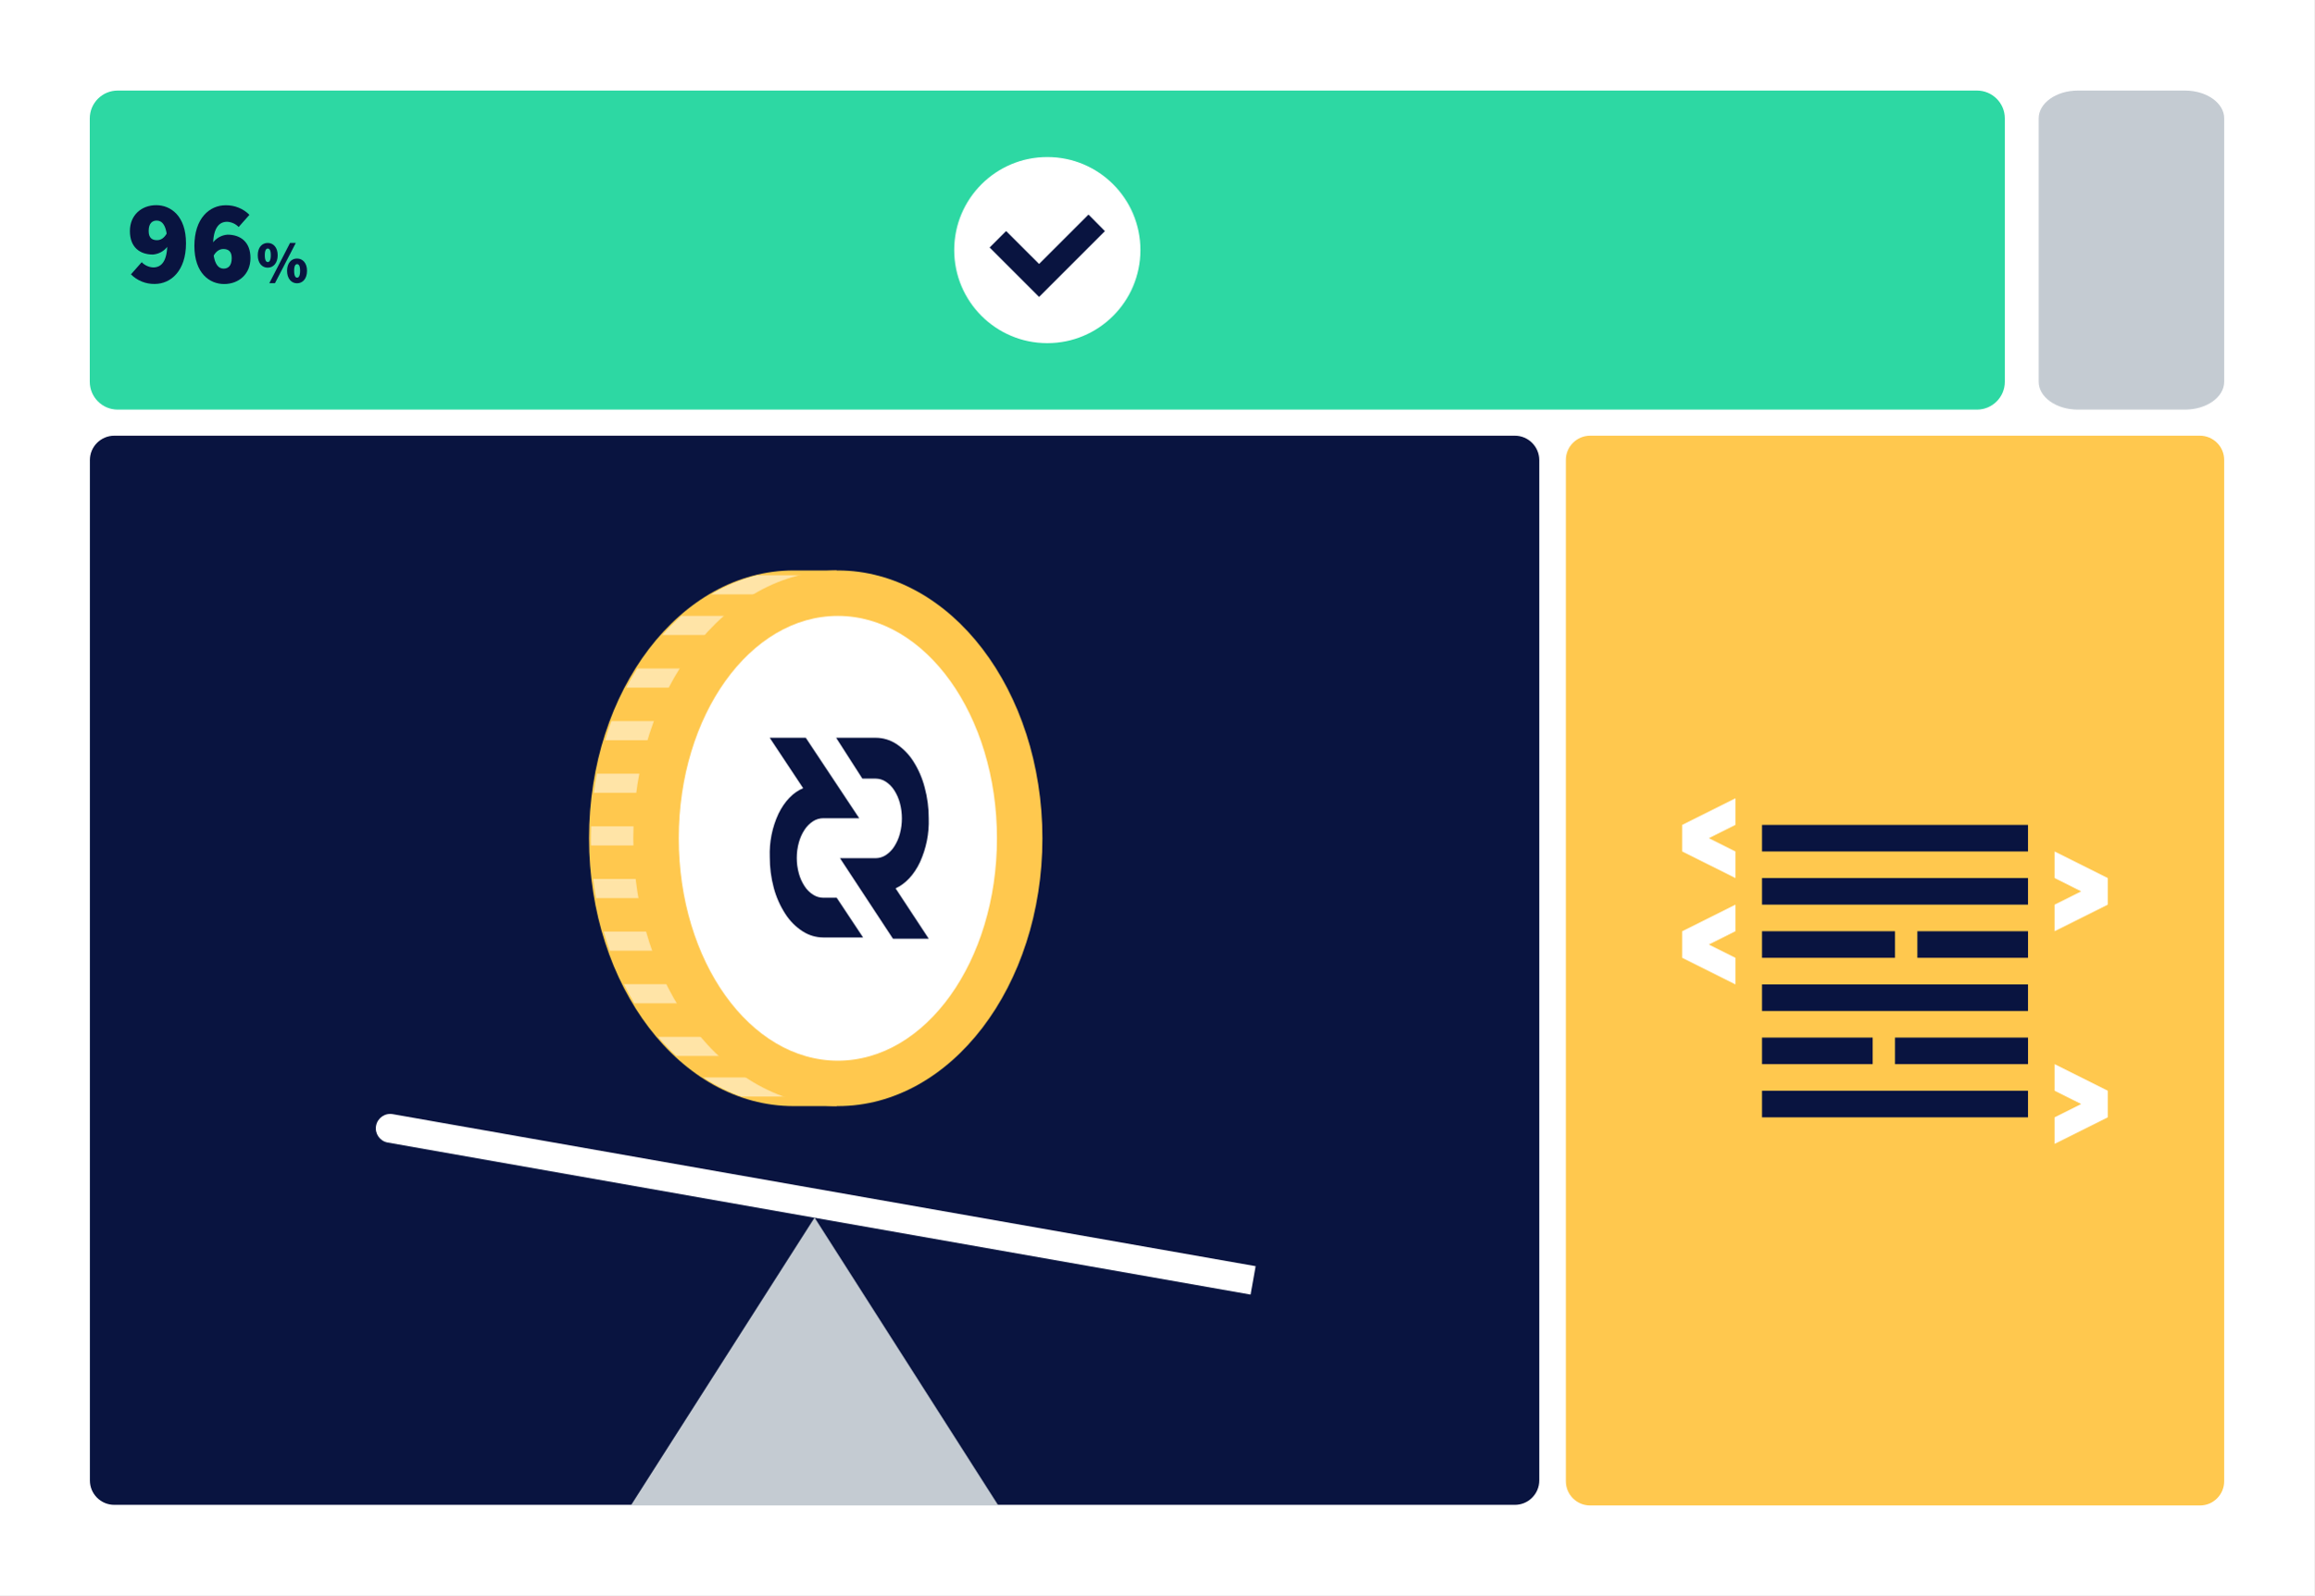
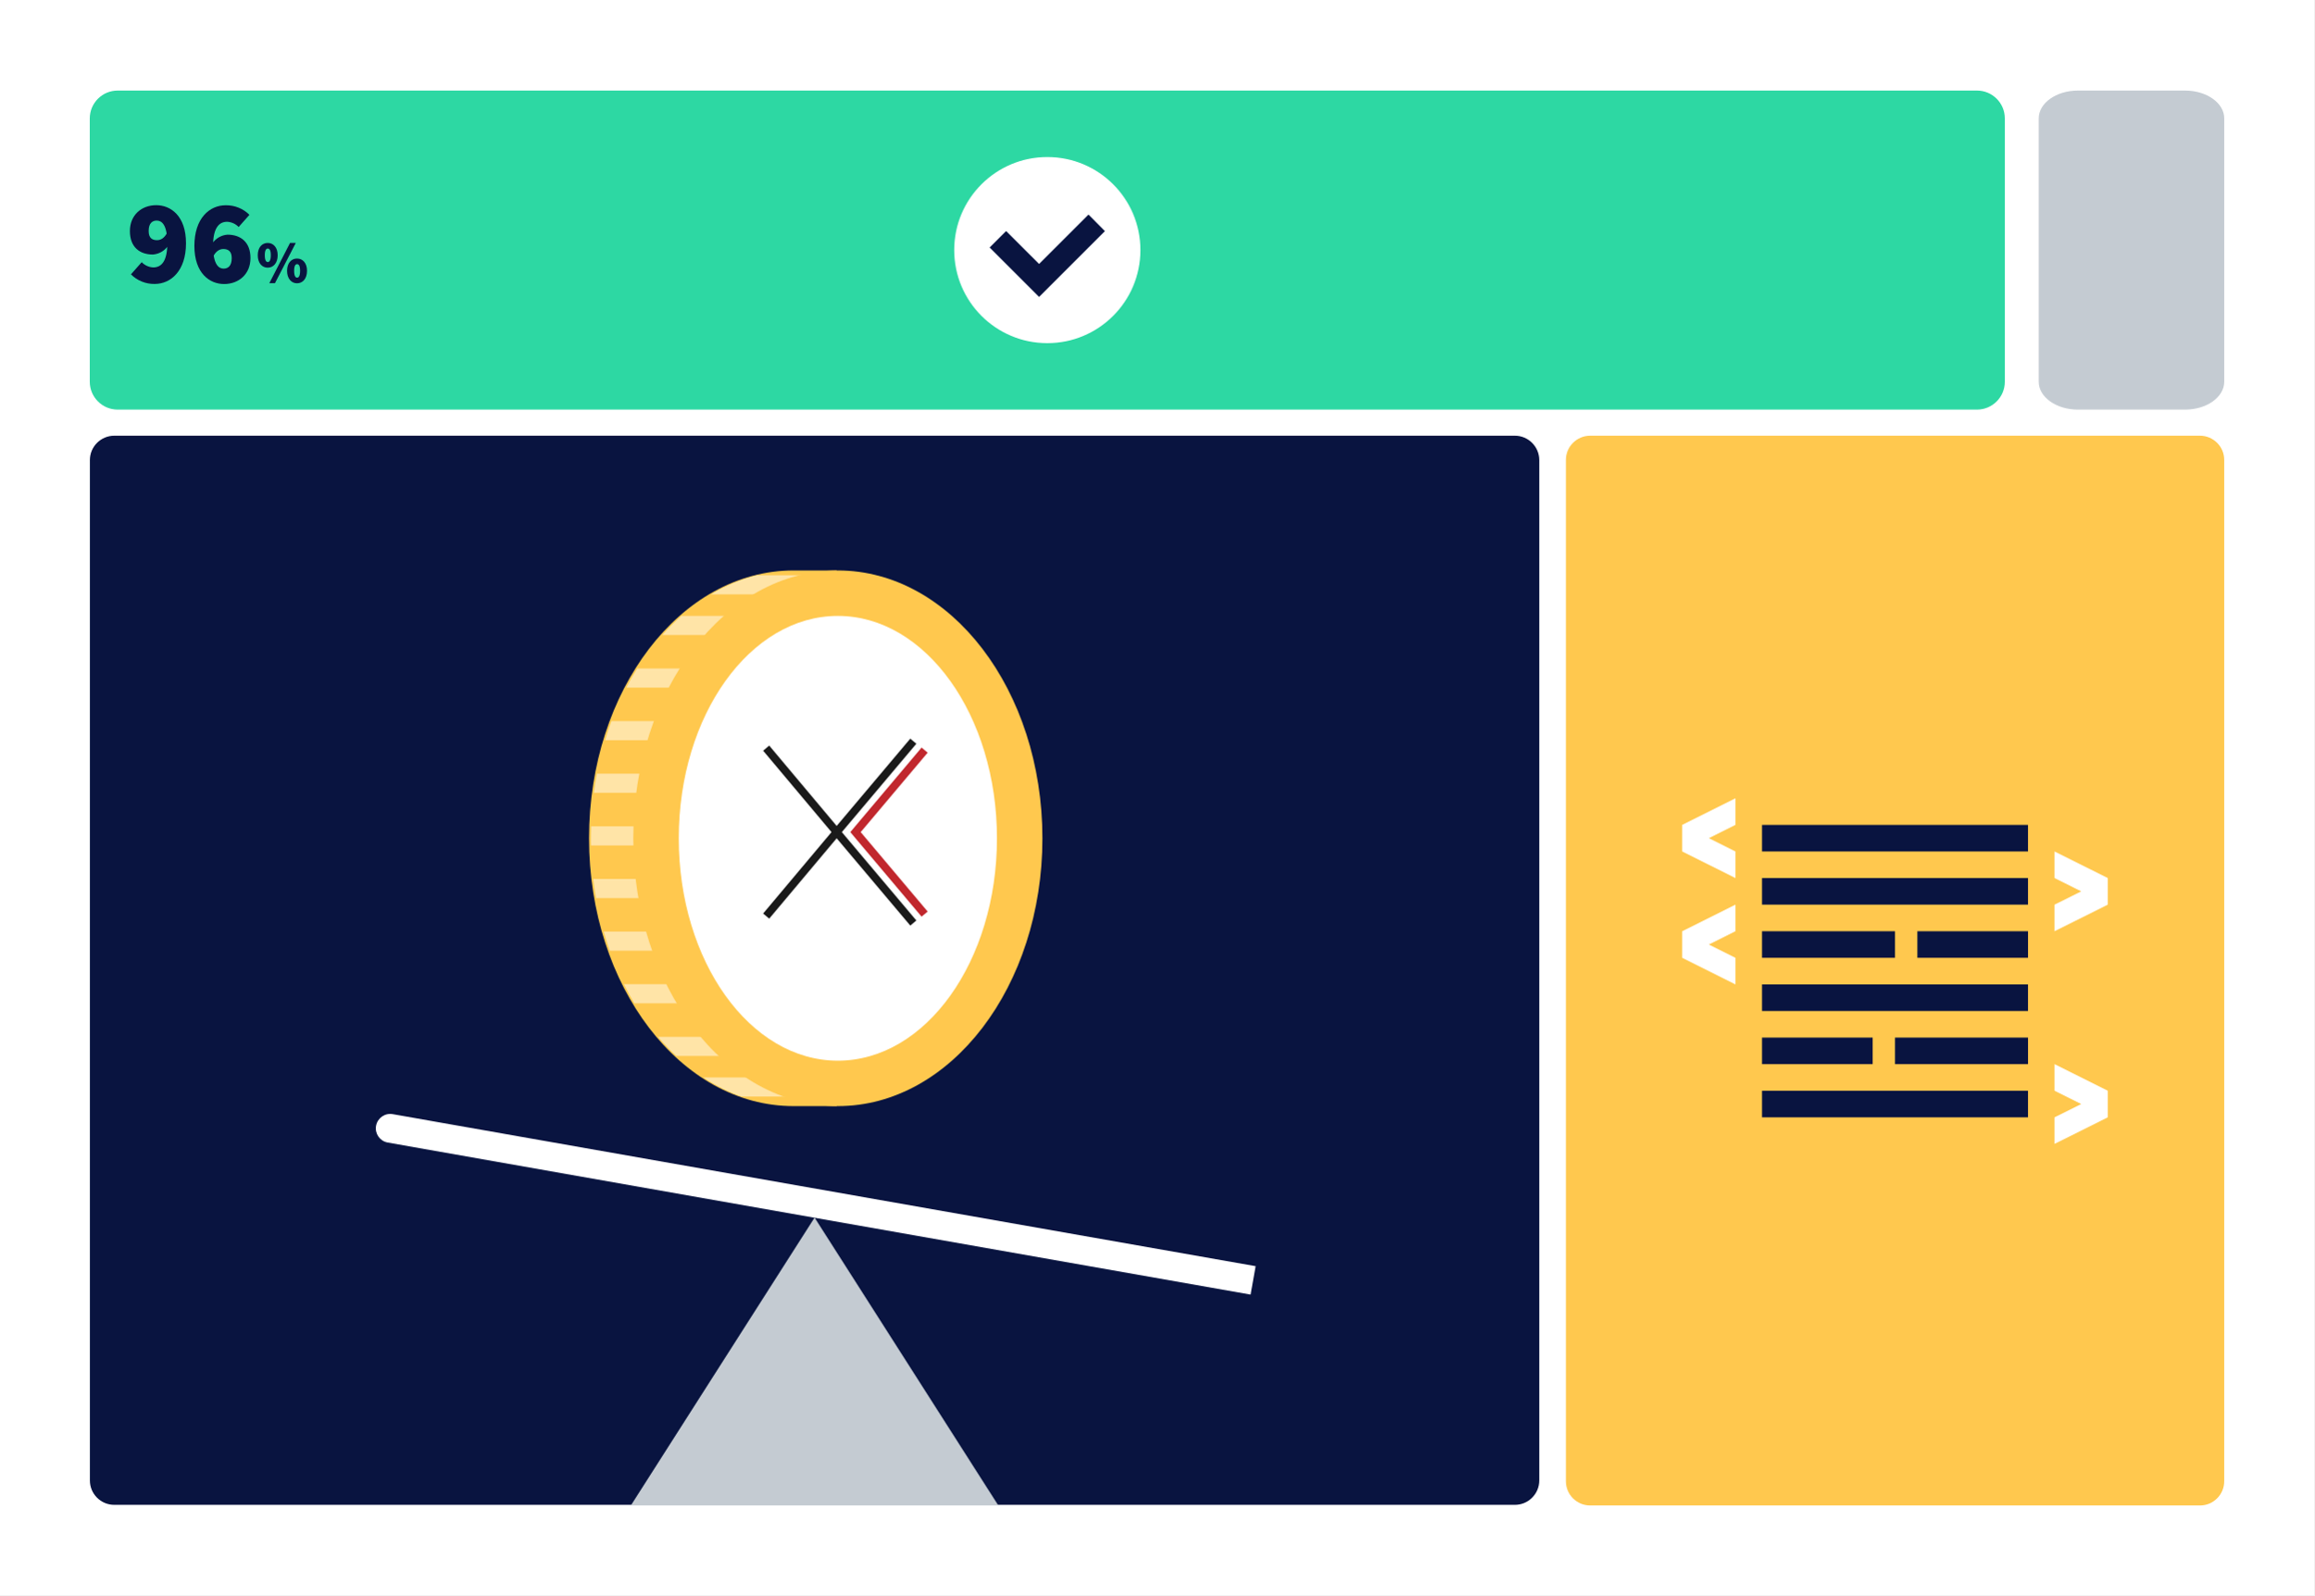
- <svg xmlns="http://www.w3.org/2000/svg" viewBox="0 0 1160 800">
+ <svg xmlns="http://www.w3.org/2000/svg" version="1.1" viewBox="0 0 1160 800">
  <defs>
    <style>.cls-1{fill:#fff;}.cls-2{fill:#091440;}.cls-3{fill:#ffc84e;}.cls-4{fill:#2dd8a3;}.cls-5{fill:#c4cbd2;}.cls-6{fill:none;}.cls-7{fill:#ffe4a7;}</style>
  </defs>
-   <g id="Layer_2" data-name="Layer 2">
-     <g id="s1_-_f6_-_ending" data-name="s1 - f6 - ending">
+   <g>
+     <g id="s1_-_f6_-_ending">
      <rect class="cls-1" width="1160" height="800" />
      <g id="bg">
-         <rect id="BG-2" data-name="BG" class="cls-2" x="45.06" y="218.51" width="726.55" height="536.18" rx="12.23" />
-         <rect class="cls-3" x="784.94" y="218.51" width="330" height="536.49" rx="12.17" transform="translate(1899.88 973.51) rotate(-180)" />
+         <rect class="cls-2" x="45.06" y="218.51" width="726.55" height="536.18" rx="12.23" />
+         <rect class="cls-3" transform="translate(1899.9 973.51) rotate(180)" x="784.94" y="218.51" width="330" height="536.49" rx="12.17" />
      </g>
      <rect class="cls-4" x="45" y="45.41" width="960" height="160" rx="14" />
-       <path class="cls-2" d="M65.63,137.59l5.4-6.11a8.69,8.69,0,0,0,5.76,2.63c4.08,0,7.08-3,7.08-12.11,0-9.48-2.94-11.4-5.28-11.4-2.16,0-4.08,1.26-4.08,5.28,0,3.66,2,4.56,4.2,4.56,1.8,0,3.66-1,5-3.6l.48,6.48a10.13,10.13,0,0,1-7.56,4.32c-6.48,0-11.52-3.6-11.52-11.76s6-13,13.2-13S93.23,108.2,93.23,122s-7.56,20.39-15.72,20.39A16.51,16.51,0,0,1,65.63,137.59Z" />
-       <path class="cls-2" d="M97.43,123.32c0-13.8,7.56-20.4,15.72-20.4a16.51,16.51,0,0,1,11.88,4.8l-5.4,6.12a8.65,8.65,0,0,0-5.76-2.64c-4,0-7.08,3-7.08,12.12,0,9.47,2.94,11.39,5.28,11.39,2.16,0,4.08-1.26,4.08-5.28,0-3.65-2-4.55-4.2-4.55-1.8,0-3.66,1-5,3.6l-.48-6.48a10.13,10.13,0,0,1,7.56-4.32c6.48,0,11.52,3.6,11.52,11.75s-6,13-13.2,13S97.43,137.11,97.43,123.32Z" />
-       <path class="cls-2" d="M129.19,128c0-3.9,2.16-6.18,5-6.18s5,2.28,5,6.18-2.16,6.23-5,6.23S129.19,131.89,129.19,128Zm6.54,0c0-2.64-.72-3.36-1.5-3.36s-1.5.72-1.5,3.36.72,3.41,1.5,3.41S135.73,130.63,135.73,128Zm9.66-6.18h2.88L137.83,142H135Zm-1.5,14c0-3.9,2.16-6.18,5-6.18s5,2.28,5,6.18-2.16,6.24-5,6.24S143.89,139.69,143.89,135.79Zm6.54,0c0-2.64-.72-3.36-1.5-3.36s-1.5.72-1.5,3.36.72,3.42,1.5,3.42S150.43,138.43,150.43,135.79Z" />
-       <path class="cls-5" d="M1095.28,45.41h-53.66c-10.87,0-19.67,6.27-19.67,14v132c0,7.74,8.8,14,19.67,14h53.66c10.87,0,19.67-6.26,19.67-14v-132C1115,51.68,1106.15,45.41,1095.28,45.41Z" />
+       <path class="cls-2" d="m65.63 137.59 5.4-6.11a8.69 8.69 0 0 0 5.76 2.63c4.08 0 7.08-3 7.08-12.11 0-9.48-2.94-11.4-5.28-11.4-2.16 0-4.08 1.26-4.08 5.28 0 3.66 2 4.56 4.2 4.56 1.8 0 3.66-1 5-3.6l0.48 6.48a10.13 10.13 0 0 1-7.56 4.32c-6.48 0-11.52-3.6-11.52-11.76s6-13 13.2-13 14.92 5.32 14.92 19.12-7.56 20.39-15.72 20.39a16.51 16.51 0 0 1-11.88-4.8z" />
+       <path class="cls-2" d="m97.43 123.32c0-13.8 7.56-20.4 15.72-20.4a16.51 16.51 0 0 1 11.88 4.8l-5.4 6.12a8.65 8.65 0 0 0-5.76-2.64c-4 0-7.08 3-7.08 12.12 0 9.47 2.94 11.39 5.28 11.39 2.16 0 4.08-1.26 4.08-5.28 0-3.65-2-4.55-4.2-4.55-1.8 0-3.66 1-5 3.6l-0.48-6.48a10.13 10.13 0 0 1 7.56-4.32c6.48 0 11.52 3.6 11.52 11.75s-6 13-13.2 13-14.92-5.32-14.92-19.11z" />
+       <path class="cls-2" d="m129.19 128c0-3.9 2.16-6.18 5-6.18s5 2.28 5 6.18-2.16 6.23-5 6.23-5-2.34-5-6.23zm6.54 0c0-2.64-0.72-3.36-1.5-3.36s-1.5 0.72-1.5 3.36 0.72 3.41 1.5 3.41 1.5-0.78 1.5-3.41zm9.66-6.18h2.88l-10.44 20.18h-2.83zm-1.5 14c0-3.9 2.16-6.18 5-6.18s5 2.28 5 6.18-2.16 6.24-5 6.24-5-2.37-5-6.27zm6.54 0c0-2.64-0.72-3.36-1.5-3.36s-1.5 0.72-1.5 3.36 0.72 3.42 1.5 3.42 1.5-0.81 1.5-3.45z" />
+       <path class="cls-5" d="m1095.3 45.41h-53.66c-10.87 0-19.67 6.27-19.67 14v132c0 7.74 8.8 14 19.67 14h53.66c10.87 0 19.67-6.26 19.67-14v-132c0.05-7.73-8.8-14-19.67-14z" />
      <g id="scale">
        <path class="cls-5" d="M408.33,610.64,500.44,755H316.23Z" />
-         <path class="cls-1" d="M196.89,558.77,629.42,635l-2.51,14.26L194.37,573a7.24,7.24,0,0,1-5.87-8.39h0A7.24,7.24,0,0,1,196.89,558.77Z" />
+         <path class="cls-1" d="m196.89 558.77 432.53 76.23-2.51 14.26-432.54-76.26a7.24 7.24 0 0 1-5.87-8.39 7.24 7.24 0 0 1 8.39-5.84z" />
      </g>
-       <polygon class="cls-1" points="843.27 480.35 869.94 493.69 869.94 480.35 856.61 473.69 869.94 467.02 869.94 453.69 843.27 467.02 843.27 480.35" />
-       <polygon class="cls-1" points="1029.94 547.02 1043.27 553.68 1029.94 560.35 1029.94 573.68 1056.61 560.35 1056.61 547.02 1029.94 533.68 1029.94 547.02" />
+       <polygon class="cls-1" points="843.27 480.35 869.94 493.69 869.94 480.35 856.61 473.69 869.94 467.02 869.94 453.69 843.27 467.02" />
+       <polygon class="cls-1" points="1029.9 547.02 1043.3 553.68 1029.9 560.35 1029.9 573.68 1056.6 560.35 1056.6 547.02 1029.9 533.68" />
      <rect class="cls-2" x="883.27" y="547.02" width="133.33" height="13.33" />
      <rect class="cls-2" x="883.27" y="520.35" width="55.47" height="13.33" />
      <rect class="cls-2" x="949.94" y="520.35" width="66.67" height="13.33" />
      <rect class="cls-2" x="883.27" y="493.69" width="133.33" height="13.33" />
-       <polygon class="cls-1" points="843.27 427.02 869.94 440.35 869.94 427.02 856.61 420.35 869.94 413.68 869.94 400.35 843.27 413.68 843.27 427.02" />
-       <polygon class="cls-1" points="1029.94 440.35 1043.27 447.02 1029.94 453.69 1029.94 467.02 1056.61 453.69 1056.61 440.35 1029.94 427.02 1029.94 440.35" />
+       <polygon class="cls-1" points="843.27 427.02 869.94 440.35 869.94 427.02 856.61 420.35 869.94 413.68 869.94 400.35 843.27 413.68" />
+       <polygon class="cls-1" points="1029.9 440.35 1043.3 447.02 1029.9 453.69 1029.9 467.02 1056.6 453.69 1056.6 440.35 1029.9 427.02" />
      <rect class="cls-2" x="883.27" y="413.69" width="133.33" height="13.33" />
      <rect class="cls-2" x="883.27" y="440.35" width="133.33" height="13.33" />
      <rect class="cls-2" x="883.27" y="467.02" width="66.67" height="13.33" />
      <rect class="cls-2" x="961.14" y="467.02" width="55.47" height="13.33" />
      <rect class="cls-6" x="829.94" y="366.75" width="240" height="240" />
      <g id="checkmark">
-         <path id="Small_circle" data-name="Small circle" class="cls-1" d="M525,172.08a46.67,46.67,0,1,0-46.67-46.67A46.67,46.67,0,0,0,525,172.08Z" />
-         <path id="Checkmark-2" data-name="Checkmark" class="cls-2" d="M545.65,107.6l-24.78,24.78-16.52-16.52-8.26,8.26,24.78,24.78,33-33Z" />
+         <path id="Small_circle" class="cls-1" d="M525,172.08a46.67,46.67,0,1,0-46.67-46.67A46.67,46.67,0,0,0,525,172.08Z" />
+         <path class="cls-2" d="m545.65 107.6-24.78 24.78-16.52-16.52-8.26 8.26 24.78 24.78 33-33z" />
      </g>
-       <path class="cls-3" d="M419.4,286.09V554.73H397.81c-56.63,0-102.54-60.14-102.54-134.32s45.91-134.32,102.54-134.32Z" />
+       <path class="cls-3" d="m419.4 286.09v268.64h-21.59c-56.63 0-102.54-60.14-102.54-134.32s45.91-134.32 102.54-134.32z" />
      <path class="cls-7" d="M302.59,467.18c.92,3.26,2,6.45,3.07,9.59H420.31v-9.59Z" />
-       <path class="cls-7" d="M312.75,493.56q2.46,4.95,5.24,9.6H420.31v-9.6Z" />
+       <path class="cls-7" d="m312.75 493.56q2.46 4.95 5.24 9.6h102.32v-9.6z" />
      <path class="cls-7" d="M297.36,440.79c.38,3.25.87,6.44,1.42,9.6H420.31v-9.6Z" />
      <path class="cls-7" d="M329.88,520a115.34,115.34,0,0,0,9.11,9.59h81.32V520Z" />
-       <path class="cls-7" d="M420.31,549.93v-9.6H352.56a88.62,88.62,0,0,0,19,9.6Z" />
+       <path class="cls-7" d="m420.31 549.93v-9.6h-67.75a88.62 88.62 0 0 0 19 9.6z" />
      <path class="cls-7" d="M299.21,388c-.6,3.15-1.1,6.35-1.52,9.59H420.31V388Z" />
      <path class="cls-7" d="M296.3,414.41c-.06,2-.11,4-.11,6,0,1.2,0,2.39.07,3.59H420.31v-9.59Z" />
-       <path class="cls-7" d="M379.48,288.48a85.56,85.56,0,0,0-23.09,9.6h63.92v-9.6Z" />
-       <path class="cls-7" d="M341.58,308.87a112.73,112.73,0,0,0-9.58,9.6h88.31v-9.6Z" />
-       <path class="cls-7" d="M319.43,335.26q-2.9,4.62-5.48,9.59H420.31v-9.59Z" />
-       <path class="cls-7" d="M306.51,361.64c-1.17,3.13-2.22,6.34-3.2,9.59h117v-9.59Z" />
+       <path class="cls-7" d="m379.48 288.48a85.56 85.56 0 0 0-23.09 9.6h63.92v-9.6z" />
+       <path class="cls-7" d="m341.58 308.87a112.73 112.73 0 0 0-9.58 9.6h88.31v-9.6z" />
+       <path class="cls-7" d="m319.43 335.26q-2.9 4.62-5.48 9.59h106.36v-9.59z" />
+       <path class="cls-7" d="m306.51 361.64c-1.17 3.13-2.22 6.34-3.2 9.59h117v-9.59z" />
      <ellipse class="cls-3" cx="420" cy="420.41" rx="102.54" ry="134.32" />
      <ellipse class="cls-1" cx="420" cy="420.41" rx="79.75" ry="111.53" />
-       <path class="cls-2" d="M402.62,395.31,385.84,370h18.08l26.78,40.35H412.63a9.49,9.49,0,0,0-5.06,1.51,14.39,14.39,0,0,0-4.3,4.32,22.31,22.31,0,0,0-2.86,6.47,29.33,29.33,0,0,0,0,15.26,22.37,22.37,0,0,0,2.86,6.46,14.39,14.39,0,0,0,4.3,4.32,9.51,9.51,0,0,0,5.06,1.52h6.78l13.23,19.93h-20a19.25,19.25,0,0,1-10.26-3.05,29.1,29.1,0,0,1-8.7-8.74,45.62,45.62,0,0,1-5.81-13.1,58.59,58.59,0,0,1-2-15.46,47.13,47.13,0,0,1,4.37-21.7c3.05-6.28,7.43-10.8,12.41-12.82Z" />
-       <path class="cls-2" d="M448.91,445.47l16.65,25.31H447.63l-26.56-40.4H439a9.39,9.39,0,0,0,5-1.51,14.44,14.44,0,0,0,4.26-4.33,22.56,22.56,0,0,0,2.85-6.47,30,30,0,0,0,0-15.28,22.56,22.56,0,0,0-2.85-6.47A14.28,14.28,0,0,0,444,392a9.31,9.31,0,0,0-5-1.52h-6.72L419.15,370H439a18.91,18.91,0,0,1,10.18,3,29.1,29.1,0,0,1,8.63,8.76A45.82,45.82,0,0,1,463.55,395a59,59,0,0,1,2,15.47,49,49,0,0,1-4.36,21.87c-3,6.35-7.34,11-12.29,13.17Z" />
+       <g id="FAVOCONS" transform="matrix(1.3021 0 0 1.3021 382.54 370.43)">
+         <polygon points="61 3.44 35.56 33.62 33.57 36 35.56 38.38 61 68.56 63.34 66.6 37.56 36 63.34 5.4" fill="#c1272d" />
+         <polygon points="56.65 72 58.99 70.04 30.3 36 58.99 1.96 56.65 0 28.31 33.62 2.34 2.67 0 4.64 26.32 36 0 67.36 2.34 69.33 28.31 38.38" fill="#1a1a1a" />
+       </g>
    </g>
  </g>
</svg>
